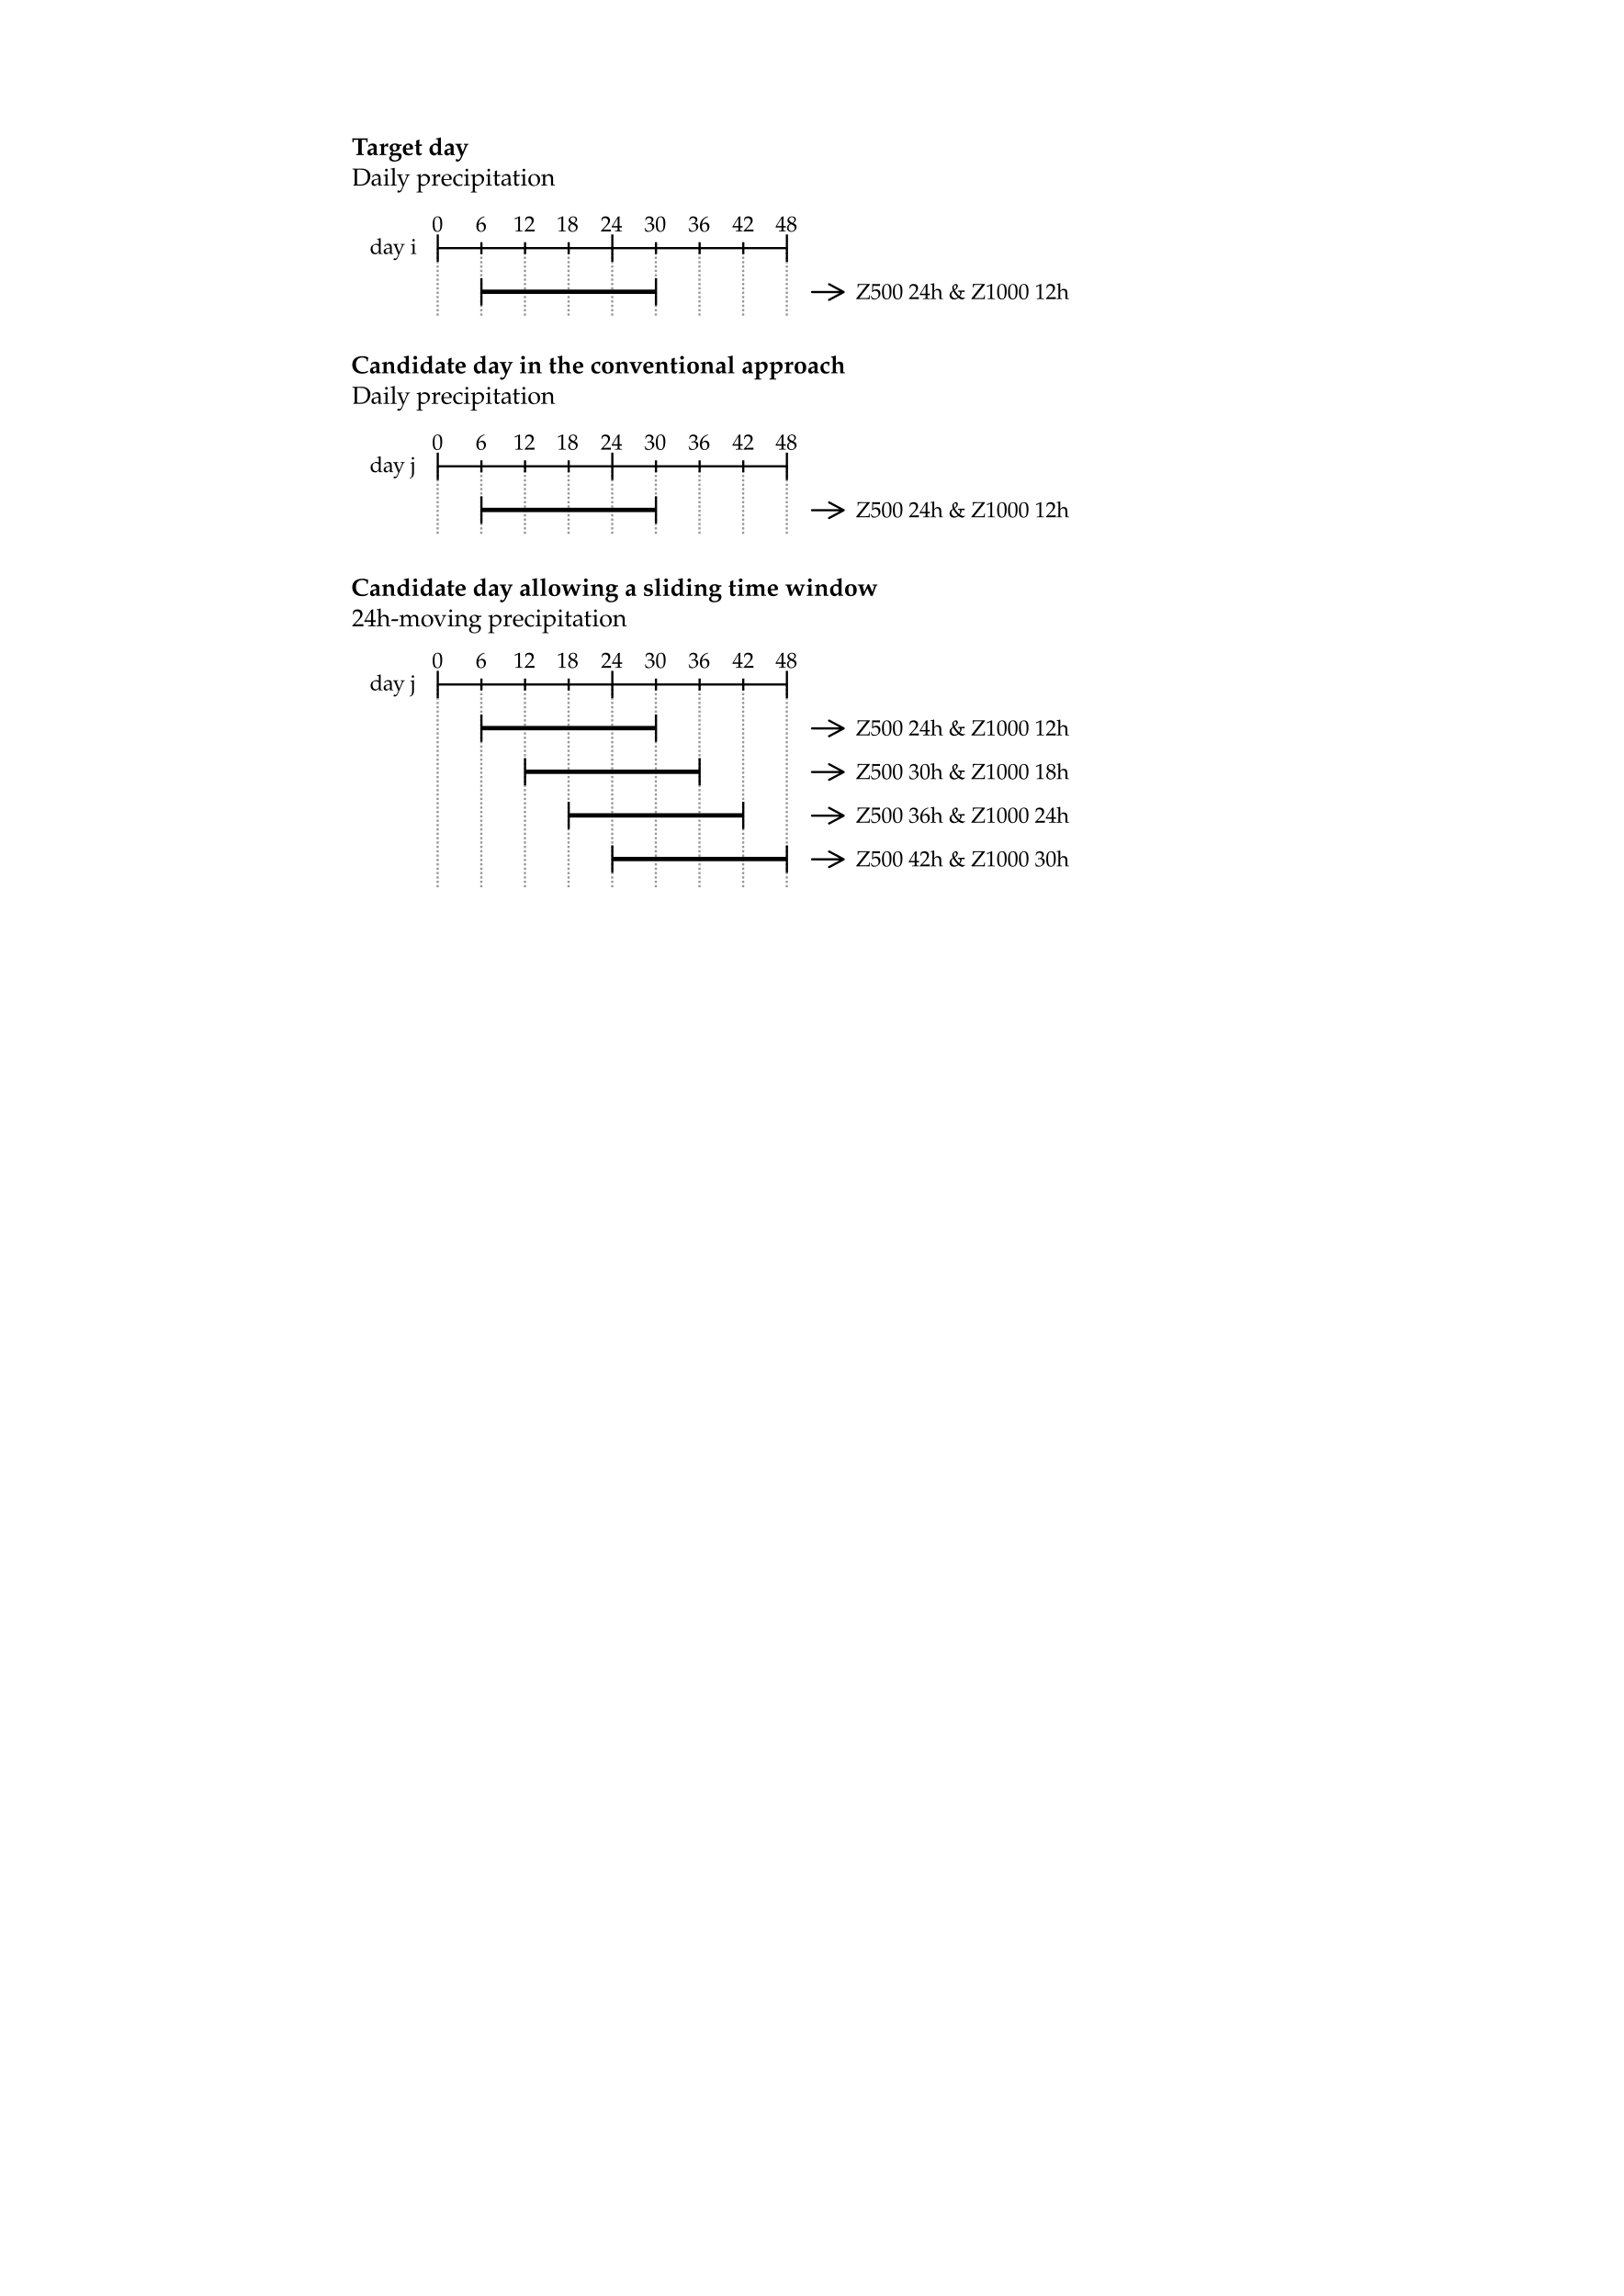
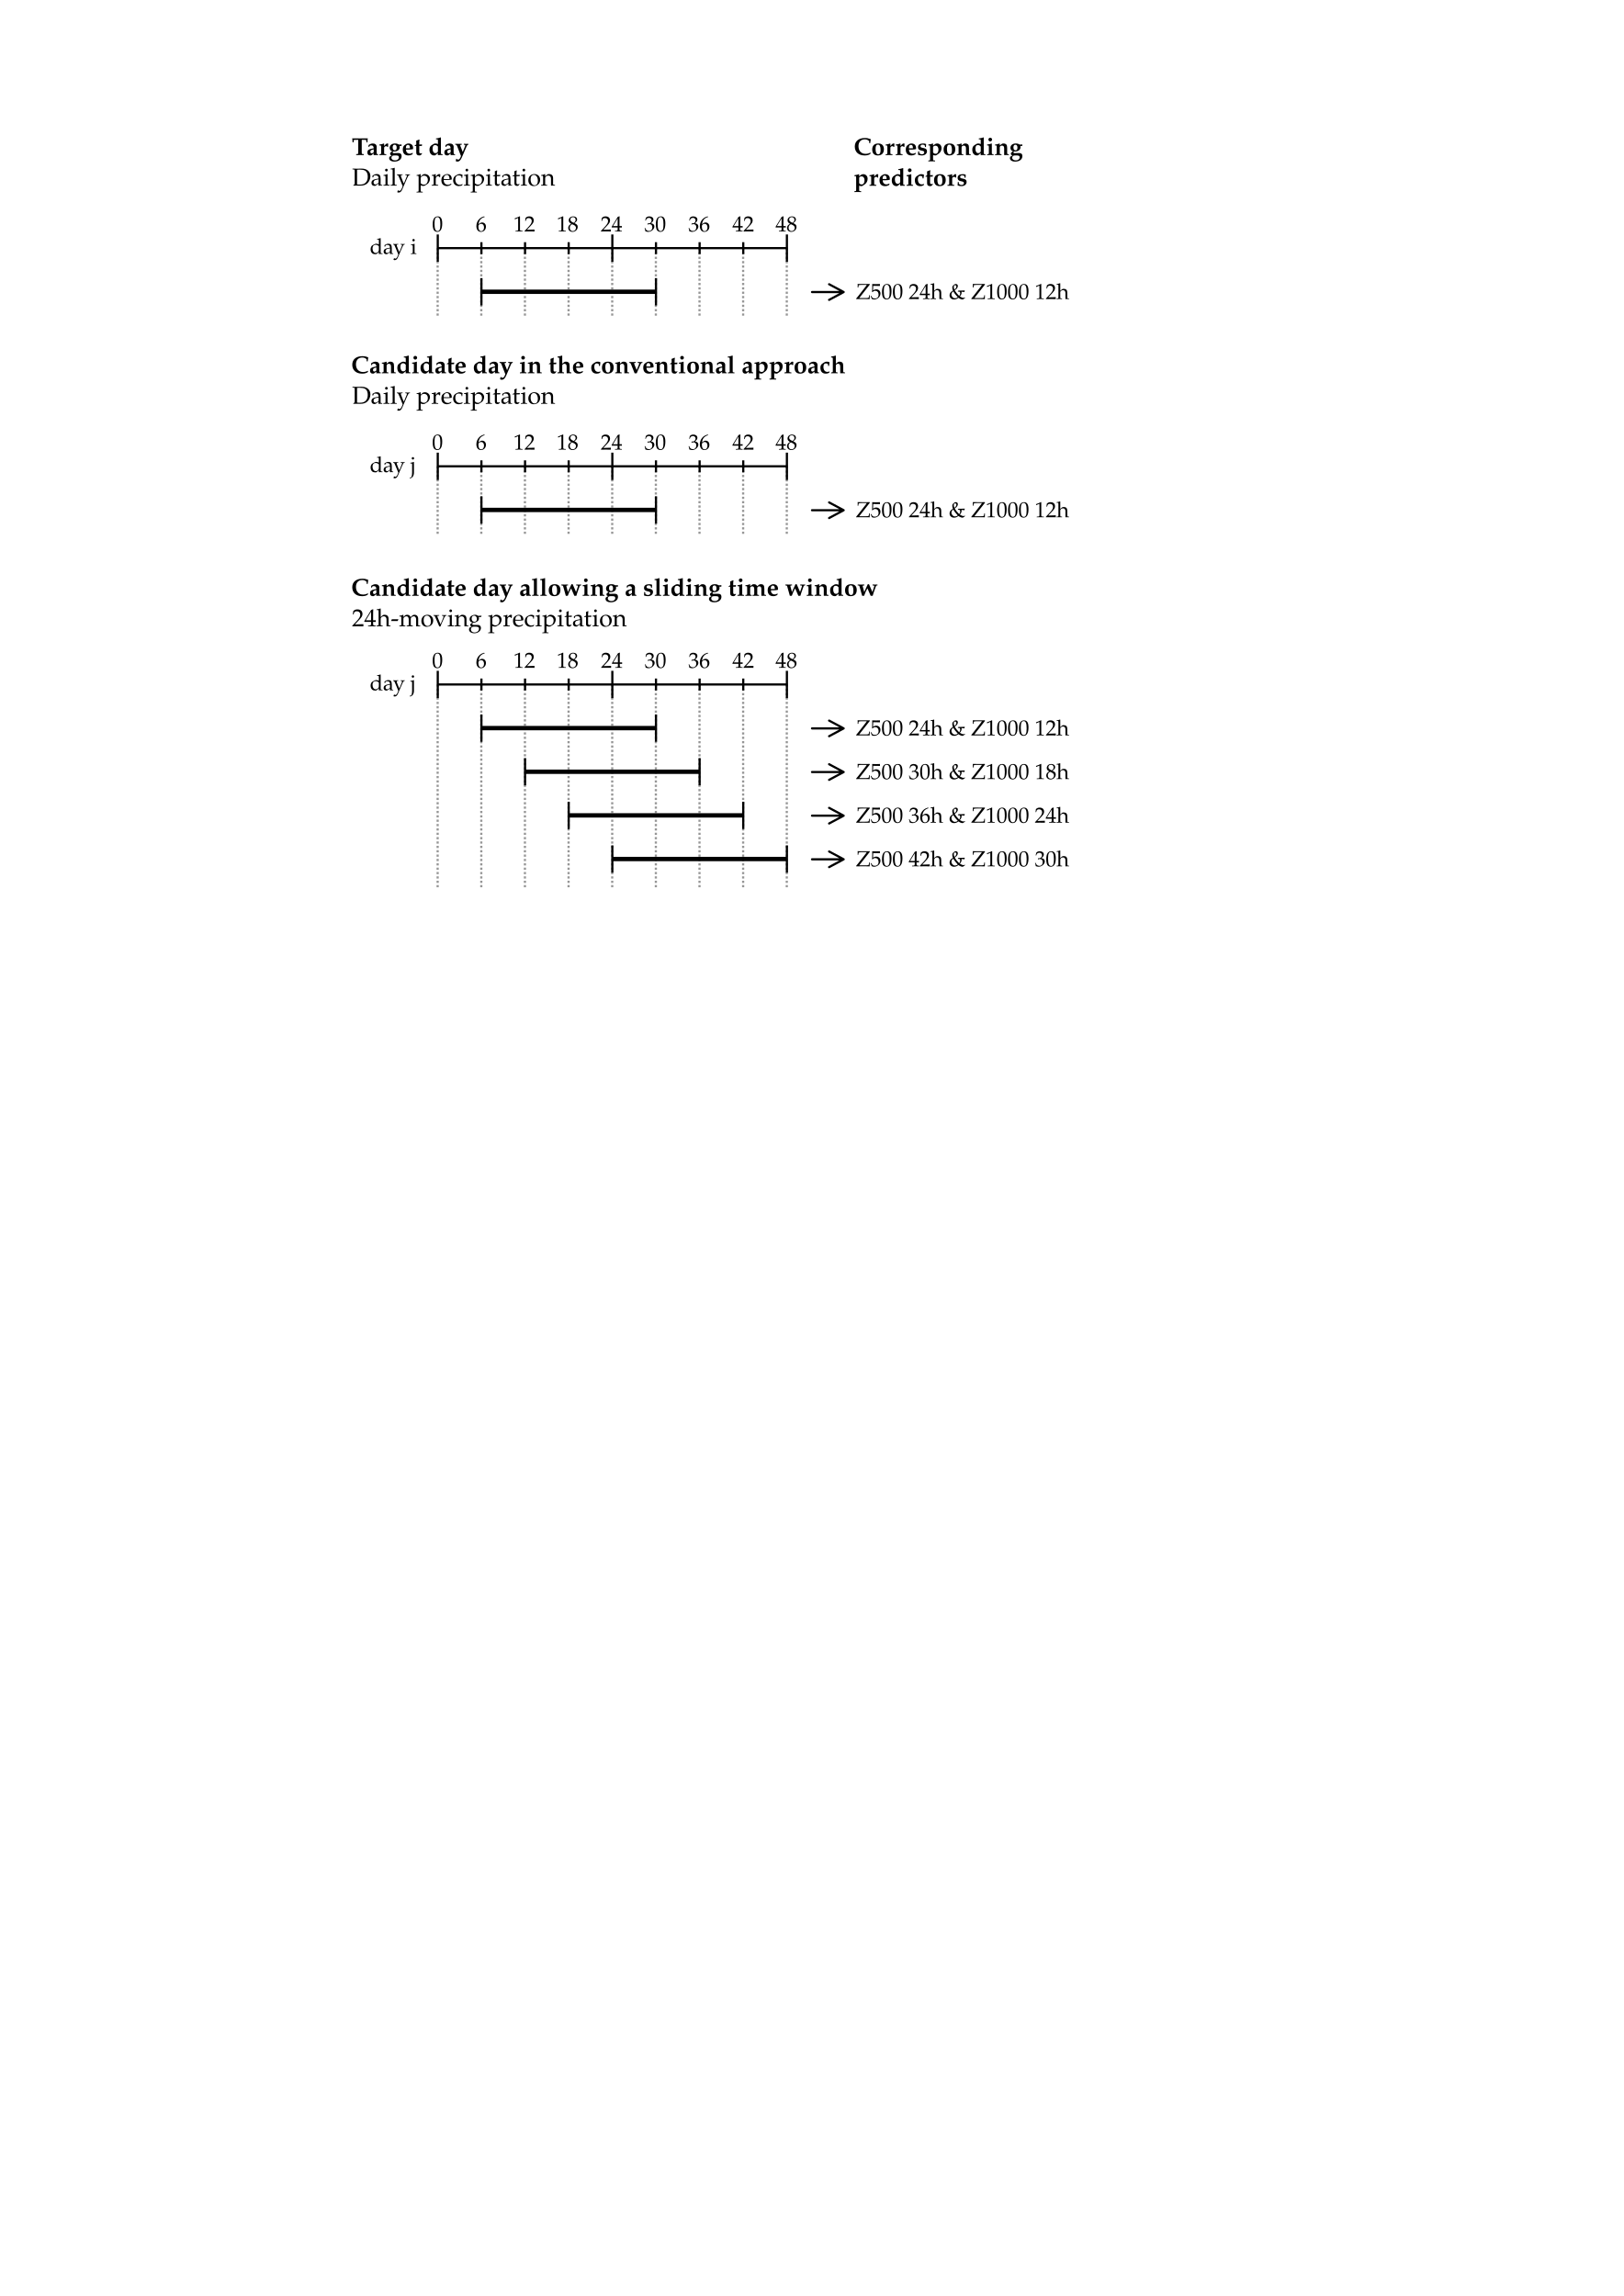
<svg xmlns="http://www.w3.org/2000/svg" width="744.094" height="1052.362" id="svg2" version="1.1">
  <defs id="defs4" />
  <g id="layer1">
    <path style="fill:none;stroke:#969696;stroke-width:1;stroke-linecap:butt;stroke-linejoin:miter;stroke-miterlimit:4;stroke-dasharray:1, 1;stroke-dashoffset:0;stroke-opacity:1" d="m 320.562,213.675 0,31.687" id="path4382-2-5-1-94-2-2-2" />
    <path style="fill:none;stroke:#969696;stroke-width:1;stroke-linecap:butt;stroke-linejoin:miter;stroke-miterlimit:4;stroke-dasharray:1, 1;stroke-dashoffset:0;stroke-opacity:1" d="m 340.562,213.675 0,31.687" id="path4382-2-5-1-7-4-8-0" />
    <path style="fill:none;stroke:#969696;stroke-width:1;stroke-linecap:butt;stroke-linejoin:miter;stroke-miterlimit:4;stroke-dasharray:1, 1;stroke-dashoffset:0;stroke-opacity:1" d="m 360.562,213.675 0,31.687" id="path4382-2-5-1-6-5-3-8" />
    <path style="fill:none;stroke:#969696;stroke-width:1;stroke-linecap:butt;stroke-linejoin:miter;stroke-miterlimit:4;stroke-dasharray:1, 1;stroke-dashoffset:0;stroke-opacity:1" d="m 320.562,113.675 0,31.687" id="path4382-2-5-1-94-2-9" />
    <path style="fill:none;stroke:#969696;stroke-width:1;stroke-linecap:butt;stroke-linejoin:miter;stroke-miterlimit:4;stroke-dasharray:1, 1;stroke-dashoffset:0;stroke-opacity:1" d="m 340.562,113.675 0,31.687" id="path4382-2-5-1-7-4-7" />
    <path style="fill:none;stroke:#969696;stroke-width:1;stroke-linecap:butt;stroke-linejoin:miter;stroke-miterlimit:4;stroke-dasharray:1, 1;stroke-dashoffset:0;stroke-opacity:1" d="m 360.562,113.675 0,31.687" id="path4382-2-5-1-6-5-7" />
    <path style="fill:none;stroke:#969696;stroke-width:1;stroke-linecap:butt;stroke-linejoin:miter;stroke-miterlimit:4;stroke-dasharray:1, 1;stroke-dashoffset:0;stroke-opacity:1" d="m 220.562,313.675 0,93.927" id="path4382" />
    <path style="fill:none;stroke:#969696;stroke-width:1;stroke-linecap:butt;stroke-linejoin:miter;stroke-miterlimit:4;stroke-dasharray:1, 1;stroke-dashoffset:0;stroke-opacity:1" d="m 200.562,313.675 0,93.927" id="path4382-2" />
    <path style="fill:none;stroke:#969696;stroke-width:1;stroke-linecap:butt;stroke-linejoin:miter;stroke-miterlimit:4;stroke-dasharray:1, 1;stroke-dashoffset:0;stroke-opacity:1" d="m 240.562,313.675 0,93.927" id="path4382-2-5" />
    <path style="fill:none;stroke:#969696;stroke-width:1;stroke-linecap:butt;stroke-linejoin:miter;stroke-miterlimit:4;stroke-dasharray:1, 1;stroke-dashoffset:0;stroke-opacity:1" d="m 260.562,313.675 0,93.927" id="path4382-2-5-1" />
    <path style="fill:none;stroke:#969696;stroke-width:1;stroke-linecap:butt;stroke-linejoin:miter;stroke-miterlimit:4;stroke-dasharray:1, 1;stroke-dashoffset:0;stroke-opacity:1" d="m 280.562,313.675 0,93.927" id="path4382-2-5-1-9" />
    <path style="fill:none;stroke:#969696;stroke-width:1;stroke-linecap:butt;stroke-linejoin:miter;stroke-miterlimit:4;stroke-dasharray:1, 1;stroke-dashoffset:0;stroke-opacity:1" d="m 300.562,313.675 0,93.927" id="path4382-2-5-1-3" />
    <path style="fill:none;stroke:#969696;stroke-width:1;stroke-linecap:butt;stroke-linejoin:miter;stroke-miterlimit:4;stroke-dasharray:1, 1;stroke-dashoffset:0;stroke-opacity:1" d="m 320.562,313.675 0,93.927" id="path4382-2-5-1-2" />
    <path style="fill:none;stroke:#969696;stroke-width:1;stroke-linecap:butt;stroke-linejoin:miter;stroke-miterlimit:4;stroke-dasharray:1, 1;stroke-dashoffset:0;stroke-opacity:1" d="m 340.562,313.675 0,93.927" id="path4382-2-5-1-94" />
    <path style="fill:none;stroke:#969696;stroke-width:1;stroke-linecap:butt;stroke-linejoin:miter;stroke-miterlimit:4;stroke-dasharray:1, 1;stroke-dashoffset:0;stroke-opacity:1" d="m 360.562,313.675 0,93.927" id="path4382-2-5-1-7" />
    <path style="fill:none;stroke:#000000;stroke-width:1px;stroke-linecap:butt;stroke-linejoin:miter;stroke-opacity:1" d="m 200.614,313.727 160.265,0" id="path2985" />
    <path style="fill:none;stroke:#000000;stroke-width:1px;stroke-linecap:butt;stroke-linejoin:miter;stroke-opacity:1" d="m 200.614,319.968 0,-12.501" id="path2987" />
    <path style="fill:none;stroke:#000000;stroke-width:1px;stroke-linecap:butt;stroke-linejoin:miter;stroke-opacity:1" d="m 220.614,316.435 0,-5.434" id="path2987-7" />
    <path style="fill:none;stroke:#000000;stroke-width:1px;stroke-linecap:butt;stroke-linejoin:miter;stroke-opacity:1" d="m 240.614,316.435 0,-5.434" id="path2987-7-5" />
    <path style="fill:none;stroke:#000000;stroke-width:1px;stroke-linecap:butt;stroke-linejoin:miter;stroke-opacity:1" d="m 260.614,316.435 0,-5.434" id="path2987-7-56" />
    <text xml:space="preserve" style="font-style:normal;font-variant:normal;font-weight:normal;font-stretch:normal;font-size:10px;line-height:125%;font-family:'Palatino Linotype';-inkscape-font-specification:'Palatino Linotype';letter-spacing:0px;word-spacing:0px;fill:#000000;fill-opacity:1;stroke:none" x="197.999" y="306.07" id="text3118">
      <tspan x="197.999" y="306.07" id="tspan3122" style="font-style:normal;font-variant:normal;font-weight:normal;font-stretch:normal;font-size:10px;font-family:'Palatino Linotype';-inkscape-font-specification:'Palatino Linotype'">0</tspan>
    </text>
    <text xml:space="preserve" style="font-style:normal;font-variant:normal;font-weight:normal;font-stretch:normal;font-size:10px;line-height:125%;font-family:'Palatino Linotype';-inkscape-font-specification:'Palatino Linotype';letter-spacing:0px;word-spacing:0px;fill:#000000;fill-opacity:1;stroke:none" x="217.999" y="306.07" id="text3118-5">
      <tspan x="217.999" y="306.07" id="tspan3122-8" style="font-style:normal;font-variant:normal;font-weight:normal;font-stretch:normal;font-size:10px;font-family:'Palatino Linotype';-inkscape-font-specification:'Palatino Linotype'">6</tspan>
    </text>
    <text xml:space="preserve" style="font-style:normal;font-variant:normal;font-weight:normal;font-stretch:normal;font-size:10px;line-height:125%;font-family:'Palatino Linotype';-inkscape-font-specification:'Palatino Linotype';letter-spacing:0px;word-spacing:0px;fill:#000000;fill-opacity:1;stroke:none" x="235.283" y="306.07" id="text3118-7">
      <tspan x="235.283" y="306.07" id="tspan3122-7" style="font-style:normal;font-variant:normal;font-weight:normal;font-stretch:normal;font-size:10px;font-family:'Palatino Linotype';-inkscape-font-specification:'Palatino Linotype'">12</tspan>
    </text>
    <text xml:space="preserve" style="font-style:normal;font-variant:normal;font-weight:normal;font-stretch:normal;font-size:10px;line-height:125%;font-family:'Palatino Linotype';-inkscape-font-specification:'Palatino Linotype';letter-spacing:0px;word-spacing:0px;fill:#000000;fill-opacity:1;stroke:none" x="255.106" y="306.07" id="text3118-7-1">
      <tspan x="255.106" y="306.07" id="tspan3122-7-6" style="font-style:normal;font-variant:normal;font-weight:normal;font-stretch:normal;font-size:10px;font-family:'Palatino Linotype';-inkscape-font-specification:'Palatino Linotype'">18</tspan>
    </text>
    <path style="fill:none;stroke:#000000;stroke-width:1px;stroke-linecap:butt;stroke-linejoin:miter;stroke-opacity:1" d="m 280.614,319.968 0,-12.501" id="path2987-1" />
    <path style="fill:none;stroke:#000000;stroke-width:1px;stroke-linecap:butt;stroke-linejoin:miter;stroke-opacity:1" d="m 300.614,316.435 0,-5.434" id="path2987-7-4" />
    <path style="fill:none;stroke:#000000;stroke-width:1px;stroke-linecap:butt;stroke-linejoin:miter;stroke-opacity:1" d="m 320.614,316.435 0,-5.434" id="path2987-7-5-9" />
    <path style="fill:none;stroke:#000000;stroke-width:1px;stroke-linecap:butt;stroke-linejoin:miter;stroke-opacity:1" d="m 340.614,316.435 0,-5.434" id="path2987-7-56-0" />
    <path style="fill:none;stroke:#000000;stroke-width:1px;stroke-linecap:butt;stroke-linejoin:miter;stroke-opacity:1" d="m 360.614,319.968 0,-12.501" id="path2987-4" />
    <g id="1" transform="translate(243.9062,217.3099)">
      <text style="font-size:13.8px;font-style:normal;font-weight:normal;text-align:start;text-anchor:start;fill:#000000;font-family:Calibri" y="13.058" x="0" xml:space="preserve" id="2" />
      <text style="font-size:13.8px;font-style:normal;font-weight:normal;text-align:start;text-anchor:start;fill:#000000;font-family:Calibri" y="13.058" x="6.9" xml:space="preserve" id="3" />
    </g>
    <g id="1-2" transform="translate(243.3759,212.7137)">
      <text style="font-size:13.8px;font-style:normal;font-weight:normal;text-align:start;text-anchor:start;fill:#000000;font-family:Calibri" y="13.058" x="0" xml:space="preserve" id="2-3" />
      <text style="font-size:13.8px;font-style:normal;font-weight:normal;text-align:start;text-anchor:start;fill:#000000;font-family:Calibri" y="13.058" x="6.9" xml:space="preserve" id="3-3" />
    </g>
    <g id="1-6" transform="translate(244.4365,211.9182)">
      <text style="font-size:13.8px;font-style:normal;font-weight:normal;text-align:start;text-anchor:start;fill:#000000;font-family:Calibri" y="13.058" x="0" xml:space="preserve" id="2-6" />
      <text style="font-size:13.8px;font-style:normal;font-weight:normal;text-align:start;text-anchor:start;fill:#000000;font-family:Calibri" y="13.058" x="6.9" xml:space="preserve" id="3-6" />
    </g>
    <text xml:space="preserve" style="font-style:normal;font-variant:normal;font-weight:normal;font-stretch:normal;font-size:10px;line-height:125%;font-family:'Palatino Linotype';-inkscape-font-specification:'Palatino Linotype';letter-spacing:0px;word-spacing:0px;fill:#000000;fill-opacity:1;stroke:none" x="275.374" y="306.07" id="text3118-1">
      <tspan x="275.374" y="306.07" id="tspan3122-5" style="font-style:normal;font-variant:normal;font-weight:normal;font-stretch:normal;font-size:10px;font-family:'Palatino Linotype';-inkscape-font-specification:'Palatino Linotype'">24</tspan>
    </text>
    <text xml:space="preserve" style="font-style:normal;font-variant:normal;font-weight:normal;font-stretch:normal;font-size:10px;line-height:125%;font-family:'Palatino Linotype';-inkscape-font-specification:'Palatino Linotype';letter-spacing:0px;word-spacing:0px;fill:#000000;fill-opacity:1;stroke:none" x="295.374" y="306.07" id="text3118-5-2">
      <tspan x="295.374" y="306.07" id="tspan3122-8-7" style="font-style:normal;font-variant:normal;font-weight:normal;font-stretch:normal;font-size:10px;font-family:'Palatino Linotype';-inkscape-font-specification:'Palatino Linotype'">30</tspan>
    </text>
    <text xml:space="preserve" style="font-style:normal;font-variant:normal;font-weight:normal;font-stretch:normal;font-size:10px;line-height:125%;font-family:'Palatino Linotype';-inkscape-font-specification:'Palatino Linotype';letter-spacing:0px;word-spacing:0px;fill:#000000;fill-opacity:1;stroke:none" x="315.408" y="306.07" id="text3118-7-6">
      <tspan x="315.408" y="306.07" id="tspan3122-7-1" style="font-style:normal;font-variant:normal;font-weight:normal;font-stretch:normal;font-size:10px;font-family:'Palatino Linotype';-inkscape-font-specification:'Palatino Linotype'">36</tspan>
    </text>
    <text xml:space="preserve" style="font-style:normal;font-variant:normal;font-weight:normal;font-stretch:normal;font-size:10px;line-height:125%;font-family:'Palatino Linotype';-inkscape-font-specification:'Palatino Linotype';letter-spacing:0px;word-spacing:0px;fill:#000000;fill-opacity:1;stroke:none" x="335.606" y="306.07" id="text3118-7-1-4">
      <tspan x="335.606" y="306.07" id="tspan3122-7-6-2" style="font-style:normal;font-variant:normal;font-weight:normal;font-stretch:normal;font-size:10px;font-family:'Palatino Linotype';-inkscape-font-specification:'Palatino Linotype'">42</tspan>
    </text>
    <text xml:space="preserve" style="font-style:normal;font-variant:normal;font-weight:normal;font-stretch:normal;font-size:10px;line-height:125%;font-family:'Palatino Linotype';-inkscape-font-specification:'Palatino Linotype';letter-spacing:0px;word-spacing:0px;fill:#000000;fill-opacity:1;stroke:none" x="355.374" y="306.07" id="text3118-1-9">
      <tspan x="355.374" y="306.07" id="tspan3122-5-1" style="font-style:normal;font-variant:normal;font-weight:normal;font-stretch:normal;font-size:10px;font-family:'Palatino Linotype';-inkscape-font-specification:'Palatino Linotype'">48</tspan>
    </text>
    <text xml:space="preserve" style="font-style:normal;font-weight:normal;font-size:20px;line-height:125%;font-family:'Bitstream Vera Sans';letter-spacing:0px;word-spacing:0px;fill:#000000;fill-opacity:1;stroke:none" x="161.264" y="287.061" id="text3328-8">
      <tspan id="tspan3330-0" x="161.264" y="287.061" style="font-style:normal;font-variant:normal;font-weight:normal;font-stretch:normal;font-size:11.25px;font-family:'Palatino Linotype';-inkscape-font-specification:'Palatino Linotype'">24h-moving precipitation</tspan>
    </text>
    <path style="fill:none;stroke:#000000;stroke-width:2;stroke-linecap:butt;stroke-linejoin:miter;stroke-miterlimit:4;stroke-dasharray:none;stroke-opacity:1" d="m 220.614,333.727 79.76,0" id="path2985-0-6" />
    <path style="fill:none;stroke:#000000;stroke-width:1px;stroke-linecap:butt;stroke-linejoin:miter;stroke-opacity:1" d="m 220.614,339.968 0,-12.501" id="path2987-6" />
    <path style="fill:none;stroke:#000000;stroke-width:1px;stroke-linecap:butt;stroke-linejoin:miter;stroke-opacity:1" d="m 300.614,339.968 0,-12.501" id="path2987-1-3" />
    <path style="fill:none;stroke:#969696;stroke-width:1;stroke-linecap:butt;stroke-linejoin:miter;stroke-miterlimit:4;stroke-dasharray:1, 1;stroke-dashoffset:0;stroke-opacity:1" d="m 200.562,113.675 0,31.687" id="path4382-2-5-1-9-4" />
    <path style="fill:none;stroke:#969696;stroke-width:1;stroke-linecap:butt;stroke-linejoin:miter;stroke-miterlimit:4;stroke-dasharray:1, 1;stroke-dashoffset:0;stroke-opacity:1" d="m 220.562,113.675 0,31.687" id="path4382-2-5-1-3-8" />
    <path style="fill:none;stroke:#969696;stroke-width:1;stroke-linecap:butt;stroke-linejoin:miter;stroke-miterlimit:4;stroke-dasharray:1, 1;stroke-dashoffset:0;stroke-opacity:1" d="m 240.562,113.675 0,31.687" id="path4382-2-5-1-2-8" />
    <path style="fill:none;stroke:#969696;stroke-width:1;stroke-linecap:butt;stroke-linejoin:miter;stroke-miterlimit:4;stroke-dasharray:1, 1;stroke-dashoffset:0;stroke-opacity:1" d="m 260.562,113.675 0,31.687" id="path4382-2-5-1-94-2" />
    <path style="fill:none;stroke:#969696;stroke-width:1;stroke-linecap:butt;stroke-linejoin:miter;stroke-miterlimit:4;stroke-dasharray:1, 1;stroke-dashoffset:0;stroke-opacity:1" d="m 280.562,113.675 0,31.687" id="path4382-2-5-1-7-4" />
    <path style="fill:none;stroke:#969696;stroke-width:1;stroke-linecap:butt;stroke-linejoin:miter;stroke-miterlimit:4;stroke-dasharray:1, 1;stroke-dashoffset:0;stroke-opacity:1" d="m 300.562,113.675 0,31.687" id="path4382-2-5-1-6-5" />
    <path style="fill:none;stroke:#000000;stroke-width:1px;stroke-linecap:butt;stroke-linejoin:miter;stroke-opacity:1" d="m 200.614,119.968 0,-12.501" id="path2987-1-7" />
    <path style="fill:none;stroke:#000000;stroke-width:1px;stroke-linecap:butt;stroke-linejoin:miter;stroke-opacity:1" d="m 220.614,116.435 0,-5.434" id="path2987-7-4-6" />
    <path style="fill:none;stroke:#000000;stroke-width:1px;stroke-linecap:butt;stroke-linejoin:miter;stroke-opacity:1" d="m 240.614,116.435 0,-5.434" id="path2987-7-5-9-1" />
    <path style="fill:none;stroke:#000000;stroke-width:1px;stroke-linecap:butt;stroke-linejoin:miter;stroke-opacity:1" d="m 260.614,116.435 0,-5.434" id="path2987-7-56-0-8" />
    <path style="fill:none;stroke:#000000;stroke-width:1px;stroke-linecap:butt;stroke-linejoin:miter;stroke-opacity:1" d="m 280.614,119.968 0,-12.501" id="path2987-4-9" />
    <path style="fill:none;stroke:#000000;stroke-width:1px;stroke-linecap:butt;stroke-linejoin:miter;stroke-opacity:1" d="m 300.614,116.435 0,-5.434" id="path2987-7-0-2" />
    <text xml:space="preserve" style="font-style:normal;font-weight:normal;font-size:20px;line-height:125%;font-family:'Bitstream Vera Sans';letter-spacing:0px;word-spacing:0px;fill:#000000;fill-opacity:1;stroke:none" x="169.494" y="116.399" id="text3332-7-1">
      <tspan id="tspan3334-6-2" x="169.494" y="116.399" style="font-style:normal;font-variant:normal;font-weight:normal;font-stretch:normal;font-size:10px;font-family:'Palatino Linotype';-inkscape-font-specification:'Palatino Linotype'">day i</tspan>
    </text>
    <text xml:space="preserve" style="font-style:normal;font-variant:normal;font-weight:normal;font-stretch:normal;font-size:10px;line-height:125%;font-family:'Palatino Linotype';-inkscape-font-specification:'Palatino Linotype';letter-spacing:0px;word-spacing:0px;fill:#000000;fill-opacity:1;stroke:none" x="197.999" y="106.07" id="text3118-1-7">
      <tspan x="197.999" y="106.07" id="tspan3122-5-9" style="font-style:normal;font-variant:normal;font-weight:normal;font-stretch:normal;font-size:10px;font-family:'Palatino Linotype';-inkscape-font-specification:'Palatino Linotype'">0</tspan>
    </text>
    <text xml:space="preserve" style="font-style:normal;font-variant:normal;font-weight:normal;font-stretch:normal;font-size:10px;line-height:125%;font-family:'Palatino Linotype';-inkscape-font-specification:'Palatino Linotype';letter-spacing:0px;word-spacing:0px;fill:#000000;fill-opacity:1;stroke:none" x="217.999" y="106.07" id="text3118-5-2-3">
      <tspan x="217.999" y="106.07" id="tspan3122-8-7-1" style="font-style:normal;font-variant:normal;font-weight:normal;font-stretch:normal;font-size:10px;font-family:'Palatino Linotype';-inkscape-font-specification:'Palatino Linotype'">6</tspan>
    </text>
    <text xml:space="preserve" style="font-style:normal;font-variant:normal;font-weight:normal;font-stretch:normal;font-size:10px;line-height:125%;font-family:'Palatino Linotype';-inkscape-font-specification:'Palatino Linotype';letter-spacing:0px;word-spacing:0px;fill:#000000;fill-opacity:1;stroke:none" x="235.283" y="106.07" id="text3118-7-6-9">
      <tspan x="235.283" y="106.07" id="tspan3122-7-1-86" style="font-style:normal;font-variant:normal;font-weight:normal;font-stretch:normal;font-size:10px;font-family:'Palatino Linotype';-inkscape-font-specification:'Palatino Linotype'">12</tspan>
    </text>
    <text xml:space="preserve" style="font-style:normal;font-variant:normal;font-weight:normal;font-stretch:normal;font-size:10px;line-height:125%;font-family:'Palatino Linotype';-inkscape-font-specification:'Palatino Linotype';letter-spacing:0px;word-spacing:0px;fill:#000000;fill-opacity:1;stroke:none" x="255.106" y="106.07" id="text3118-7-1-4-5">
      <tspan x="255.106" y="106.07" id="tspan3122-7-6-2-0" style="font-style:normal;font-variant:normal;font-weight:normal;font-stretch:normal;font-size:10px;font-family:'Palatino Linotype';-inkscape-font-specification:'Palatino Linotype'">18</tspan>
    </text>
    <text xml:space="preserve" style="font-style:normal;font-variant:normal;font-weight:normal;font-stretch:normal;font-size:10px;line-height:125%;font-family:'Palatino Linotype';-inkscape-font-specification:'Palatino Linotype';letter-spacing:0px;word-spacing:0px;fill:#000000;fill-opacity:1;stroke:none" x="275.249" y="106.07" id="text3118-1-9-2">
      <tspan x="275.249" y="106.07" id="tspan3122-5-1-8" style="font-style:normal;font-variant:normal;font-weight:normal;font-stretch:normal;font-size:10px;font-family:'Palatino Linotype';-inkscape-font-specification:'Palatino Linotype'">24</tspan>
    </text>
    <text xml:space="preserve" style="font-style:normal;font-variant:normal;font-weight:normal;font-stretch:normal;font-size:10px;line-height:125%;font-family:'Palatino Linotype';-inkscape-font-specification:'Palatino Linotype';letter-spacing:0px;word-spacing:0px;fill:#000000;fill-opacity:1;stroke:none" x="295.249" y="106.07" id="text3118-5-2-2-6">
      <tspan x="295.249" y="106.07" id="tspan3122-8-7-5-0" style="font-style:normal;font-variant:normal;font-weight:normal;font-stretch:normal;font-size:10px;font-family:'Palatino Linotype';-inkscape-font-specification:'Palatino Linotype'">30</tspan>
    </text>
    <path style="fill:none;stroke:#000000;stroke-width:2;stroke-linecap:butt;stroke-linejoin:miter;stroke-miterlimit:4;stroke-dasharray:none;stroke-opacity:1" d="m 220.885,133.727 79.47,0" id="path2985-0-0-0" />
    <path style="fill:none;stroke:#000000;stroke-width:1px;stroke-linecap:butt;stroke-linejoin:miter;stroke-opacity:1" d="m 220.614,139.968 0,-12.501" id="path2987-1-3-1" />
    <path style="fill:none;stroke:#000000;stroke-width:1px;stroke-linecap:butt;stroke-linejoin:miter;stroke-opacity:1" d="m 300.614,139.968 0,-12.501" id="path2987-4-5-3" />
    <text xml:space="preserve" style="font-style:normal;font-weight:normal;font-size:20px;line-height:125%;font-family:'Bitstream Vera Sans';letter-spacing:0px;word-spacing:0px;fill:#000000;fill-opacity:1;stroke:none" x="161.225" y="71.061" id="text3328-9">
      <tspan id="tspan3330-5" x="161.225" y="71.061" style="font-style:normal;font-variant:normal;font-weight:bold;font-stretch:normal;font-size:11.25px;font-family:'Palatino Linotype';-inkscape-font-specification:'Palatino Linotype Bold'">Target day</tspan>
    </text>
    <text xml:space="preserve" style="font-style:normal;font-weight:normal;font-size:20px;line-height:125%;font-family:'Bitstream Vera Sans';letter-spacing:0px;word-spacing:0px;fill:#000000;fill-opacity:1;stroke:none" x="160.934" y="273.061" id="text3328-9-8">
      <tspan id="tspan3330-5-5" x="160.934" y="273.061" style="font-style:normal;font-variant:normal;font-weight:bold;font-stretch:normal;font-size:11.25px;font-family:'Palatino Linotype';-inkscape-font-specification:'Palatino Linotype Bold'">Candidate day allowing a sliding time window</tspan>
    </text>
    <path style="fill:none;stroke:#969696;stroke-width:1;stroke-linecap:butt;stroke-linejoin:miter;stroke-miterlimit:4;stroke-dasharray:1, 1;stroke-dashoffset:0;stroke-opacity:1" d="m 200.562,213.675 0,31.687" id="path4382-2-5-1-9-4-2" />
    <path style="fill:none;stroke:#969696;stroke-width:1;stroke-linecap:butt;stroke-linejoin:miter;stroke-miterlimit:4;stroke-dasharray:1, 1;stroke-dashoffset:0;stroke-opacity:1" d="m 220.562,213.675 0,31.687" id="path4382-2-5-1-3-8-8" />
    <path style="fill:none;stroke:#969696;stroke-width:1;stroke-linecap:butt;stroke-linejoin:miter;stroke-miterlimit:4;stroke-dasharray:1, 1;stroke-dashoffset:0;stroke-opacity:1" d="m 240.562,213.675 0,31.687" id="path4382-2-5-1-2-8-1" />
    <path style="fill:none;stroke:#969696;stroke-width:1;stroke-linecap:butt;stroke-linejoin:miter;stroke-miterlimit:4;stroke-dasharray:1, 1;stroke-dashoffset:0;stroke-opacity:1" d="m 260.562,213.675 0,31.687" id="path4382-2-5-1-94-2-2" />
    <path style="fill:none;stroke:#969696;stroke-width:1;stroke-linecap:butt;stroke-linejoin:miter;stroke-miterlimit:4;stroke-dasharray:1, 1;stroke-dashoffset:0;stroke-opacity:1" d="m 280.562,213.675 0,31.687" id="path4382-2-5-1-7-4-8" />
    <path style="fill:none;stroke:#969696;stroke-width:1;stroke-linecap:butt;stroke-linejoin:miter;stroke-miterlimit:4;stroke-dasharray:1, 1;stroke-dashoffset:0;stroke-opacity:1" d="m 300.562,213.675 0,31.687" id="path4382-2-5-1-6-5-3" />
    <path style="fill:none;stroke:#000000;stroke-width:1px;stroke-linecap:butt;stroke-linejoin:miter;stroke-opacity:1" d="m 200.614,219.968 0,-12.501" id="path2987-1-7-9" />
    <path style="fill:none;stroke:#000000;stroke-width:1px;stroke-linecap:butt;stroke-linejoin:miter;stroke-opacity:1" d="m 220.614,216.435 0,-5.434" id="path2987-7-4-6-7" />
    <path style="fill:none;stroke:#000000;stroke-width:1px;stroke-linecap:butt;stroke-linejoin:miter;stroke-opacity:1" d="m 240.614,216.435 0,-5.434" id="path2987-7-5-9-1-2" />
    <path style="fill:none;stroke:#000000;stroke-width:1px;stroke-linecap:butt;stroke-linejoin:miter;stroke-opacity:1" d="m 260.614,216.435 0,-5.434" id="path2987-7-56-0-8-2" />
    <path style="fill:none;stroke:#000000;stroke-width:1px;stroke-linecap:butt;stroke-linejoin:miter;stroke-opacity:1" d="m 280.614,219.968 0,-12.501" id="path2987-4-9-5" />
    <path style="fill:none;stroke:#000000;stroke-width:1px;stroke-linecap:butt;stroke-linejoin:miter;stroke-opacity:1" d="m 300.614,216.435 0,-5.434" id="path2987-7-0-2-2" />
    <text xml:space="preserve" style="font-style:normal;font-variant:normal;font-weight:normal;font-stretch:normal;font-size:10px;line-height:125%;font-family:'Palatino Linotype';-inkscape-font-specification:'Palatino Linotype';letter-spacing:0px;word-spacing:0px;fill:#000000;fill-opacity:1;stroke:none" x="197.999" y="206.07" id="text3118-1-7-9">
      <tspan x="197.999" y="206.07" id="tspan3122-5-9-8" style="font-style:normal;font-variant:normal;font-weight:normal;font-stretch:normal;font-size:10px;font-family:'Palatino Linotype';-inkscape-font-specification:'Palatino Linotype'">0</tspan>
    </text>
    <text xml:space="preserve" style="font-style:normal;font-variant:normal;font-weight:normal;font-stretch:normal;font-size:10px;line-height:125%;font-family:'Palatino Linotype';-inkscape-font-specification:'Palatino Linotype';letter-spacing:0px;word-spacing:0px;fill:#000000;fill-opacity:1;stroke:none" x="217.999" y="206.07" id="text3118-5-2-3-6">
      <tspan x="217.999" y="206.07" id="tspan3122-8-7-1-0" style="font-style:normal;font-variant:normal;font-weight:normal;font-stretch:normal;font-size:10px;font-family:'Palatino Linotype';-inkscape-font-specification:'Palatino Linotype'">6</tspan>
    </text>
    <text xml:space="preserve" style="font-style:normal;font-variant:normal;font-weight:normal;font-stretch:normal;font-size:10px;line-height:125%;font-family:'Palatino Linotype';-inkscape-font-specification:'Palatino Linotype';letter-spacing:0px;word-spacing:0px;fill:#000000;fill-opacity:1;stroke:none" x="235.283" y="206.07" id="text3118-7-6-9-8">
      <tspan x="235.283" y="206.07" id="tspan3122-7-1-86-4" style="font-style:normal;font-variant:normal;font-weight:normal;font-stretch:normal;font-size:10px;font-family:'Palatino Linotype';-inkscape-font-specification:'Palatino Linotype'">12</tspan>
    </text>
    <text xml:space="preserve" style="font-style:normal;font-variant:normal;font-weight:normal;font-stretch:normal;font-size:10px;line-height:125%;font-family:'Palatino Linotype';-inkscape-font-specification:'Palatino Linotype';letter-spacing:0px;word-spacing:0px;fill:#000000;fill-opacity:1;stroke:none" x="255.106" y="206.07" id="text3118-7-1-4-5-6">
      <tspan x="255.106" y="206.07" id="tspan3122-7-6-2-0-5" style="font-style:normal;font-variant:normal;font-weight:normal;font-stretch:normal;font-size:10px;font-family:'Palatino Linotype';-inkscape-font-specification:'Palatino Linotype'">18</tspan>
    </text>
    <text xml:space="preserve" style="font-style:normal;font-variant:normal;font-weight:normal;font-stretch:normal;font-size:10px;line-height:125%;font-family:'Palatino Linotype';-inkscape-font-specification:'Palatino Linotype';letter-spacing:0px;word-spacing:0px;fill:#000000;fill-opacity:1;stroke:none" x="275.249" y="206.07" id="text3118-1-9-2-4">
      <tspan x="275.249" y="206.07" id="tspan3122-5-1-8-3" style="font-style:normal;font-variant:normal;font-weight:normal;font-stretch:normal;font-size:10px;font-family:'Palatino Linotype';-inkscape-font-specification:'Palatino Linotype'">24</tspan>
    </text>
    <text xml:space="preserve" style="font-style:normal;font-variant:normal;font-weight:normal;font-stretch:normal;font-size:10px;line-height:125%;font-family:'Palatino Linotype';-inkscape-font-specification:'Palatino Linotype';letter-spacing:0px;word-spacing:0px;fill:#000000;fill-opacity:1;stroke:none" x="295.249" y="206.07" id="text3118-5-2-2-6-1">
      <tspan x="295.249" y="206.07" id="tspan3122-8-7-5-0-6" style="font-style:normal;font-variant:normal;font-weight:normal;font-stretch:normal;font-size:10px;font-family:'Palatino Linotype';-inkscape-font-specification:'Palatino Linotype'">30</tspan>
    </text>
    <path style="fill:none;stroke:#000000;stroke-width:2;stroke-linecap:butt;stroke-linejoin:miter;stroke-miterlimit:4;stroke-dasharray:none;stroke-opacity:1" d="m 220.885,233.727 79.47,0" id="path2985-0-0-0-1" />
    <path style="fill:none;stroke:#000000;stroke-width:1px;stroke-linecap:butt;stroke-linejoin:miter;stroke-opacity:1" d="m 220.614,239.968 0,-12.501" id="path2987-1-3-1-2" />
    <path style="fill:none;stroke:#000000;stroke-width:1px;stroke-linecap:butt;stroke-linejoin:miter;stroke-opacity:1" d="m 300.614,239.968 0,-12.501" id="path2987-4-5-3-2" />
    <text xml:space="preserve" style="font-style:normal;font-weight:normal;font-size:20px;line-height:125%;font-family:'Bitstream Vera Sans';letter-spacing:0px;word-spacing:0px;fill:#000000;fill-opacity:1;stroke:none" x="160.934" y="171.061" id="text3328-9-0">
      <tspan id="tspan3330-5-6" x="160.934" y="171.061" style="font-style:normal;font-variant:normal;font-weight:bold;font-stretch:normal;font-size:11.25px;font-family:'Palatino Linotype';-inkscape-font-specification:'Palatino Linotype Bold'">Candidate day in the conventional approach</tspan>
    </text>
    <text xml:space="preserve" style="font-style:normal;font-weight:normal;font-size:20px;line-height:125%;font-family:'Bitstream Vera Sans';letter-spacing:0px;word-spacing:0px;fill:#000000;fill-opacity:1;stroke:none" x="169.494" y="216.399" id="text3332-7-1-1">
      <tspan id="tspan3334-6-2-8" x="169.494" y="216.399" style="font-style:normal;font-variant:normal;font-weight:normal;font-stretch:normal;font-size:10px;font-family:'Palatino Linotype';-inkscape-font-specification:'Palatino Linotype'">day j</tspan>
    </text>
    <text xml:space="preserve" style="font-style:normal;font-weight:normal;font-size:20px;line-height:125%;font-family:'Bitstream Vera Sans';letter-spacing:0px;word-spacing:0px;fill:#000000;fill-opacity:1;stroke:none" x="169.494" y="316.399" id="text3332-7-1-1-0">
      <tspan id="tspan3334-6-2-8-1" x="169.494" y="316.399" style="font-style:normal;font-variant:normal;font-weight:normal;font-stretch:normal;font-size:10px;font-family:'Palatino Linotype';-inkscape-font-specification:'Palatino Linotype'">day j</tspan>
    </text>
    <text xml:space="preserve" style="font-style:normal;font-weight:normal;font-size:20px;line-height:125%;font-family:'Bitstream Vera Sans';letter-spacing:0px;word-spacing:0px;fill:#000000;fill-opacity:1;stroke:none" x="161.286" y="185.061" id="text3328-8-87">
      <tspan id="tspan3330-0-0" x="161.286" y="185.061" style="font-style:normal;font-variant:normal;font-weight:normal;font-stretch:normal;font-size:11.25px;font-family:'Palatino Linotype';-inkscape-font-specification:'Palatino Linotype'">Daily precipitation</tspan>
    </text>
    <text xml:space="preserve" style="font-style:normal;font-weight:normal;font-size:20px;line-height:125%;font-family:'Bitstream Vera Sans';letter-spacing:0px;word-spacing:0px;fill:#000000;fill-opacity:1;stroke:none" x="161.286" y="85.061" id="text3328-8-87-8">
      <tspan id="tspan3330-0-0-3" x="161.286" y="85.061" style="font-style:normal;font-variant:normal;font-weight:normal;font-stretch:normal;font-size:11.25px;font-family:'Palatino Linotype';-inkscape-font-specification:'Palatino Linotype'">Daily precipitation</tspan>
    </text>
    <path style="fill:none;stroke:#000000;stroke-width:2;stroke-linecap:butt;stroke-linejoin:miter;stroke-miterlimit:4;stroke-dasharray:none;stroke-opacity:1" d="m 240.614,353.727 79.76,0" id="path2985-0-6-0" />
    <path style="fill:none;stroke:#000000;stroke-width:1px;stroke-linecap:butt;stroke-linejoin:miter;stroke-opacity:1" d="m 240.614,359.968 0,-12.501" id="path2987-6-7" />
    <path style="fill:none;stroke:#000000;stroke-width:1px;stroke-linecap:butt;stroke-linejoin:miter;stroke-opacity:1" d="m 320.614,359.968 0,-12.501" id="path2987-1-3-6" />
    <path style="fill:none;stroke:#000000;stroke-width:2;stroke-linecap:butt;stroke-linejoin:miter;stroke-miterlimit:4;stroke-dasharray:none;stroke-opacity:1" d="m 260.614,373.727 79.76,0" id="path2985-0-6-0-1" />
    <path style="fill:none;stroke:#000000;stroke-width:1px;stroke-linecap:butt;stroke-linejoin:miter;stroke-opacity:1" d="m 260.614,379.968 0,-12.501" id="path2987-6-7-8" />
    <path style="fill:none;stroke:#000000;stroke-width:1px;stroke-linecap:butt;stroke-linejoin:miter;stroke-opacity:1" d="m 340.614,379.968 0,-12.501" id="path2987-1-3-6-6" />
    <path style="fill:none;stroke:#000000;stroke-width:2;stroke-linecap:butt;stroke-linejoin:miter;stroke-miterlimit:4;stroke-dasharray:none;stroke-opacity:1" d="m 280.614,393.727 79.76,0" id="path2985-0-6-0-1-7" />
    <path style="fill:none;stroke:#000000;stroke-width:1px;stroke-linecap:butt;stroke-linejoin:miter;stroke-opacity:1" d="m 280.614,399.968 0,-12.501" id="path2987-6-7-8-1" />
    <path style="fill:none;stroke:#000000;stroke-width:1px;stroke-linecap:butt;stroke-linejoin:miter;stroke-opacity:1" d="m 360.614,399.968 0,-12.501" id="path2987-1-3-6-6-4" />
    <text xml:space="preserve" style="font-style:normal;font-weight:normal;font-size:20px;line-height:125%;font-family:'Bitstream Vera Sans';letter-spacing:0px;word-spacing:0px;fill:#000000;fill-opacity:1;stroke:none" x="392.225" y="137.061" id="text3328-8-87-8-5">
      <tspan id="tspan3330-0-0-3-9" x="392.225" y="137.061" style="font-style:normal;font-variant:normal;font-weight:normal;font-stretch:normal;font-size:10px;font-family:'Palatino Linotype';-inkscape-font-specification:'Palatino Linotype'">Z500 24h &amp; Z1000 12h</tspan>
    </text>
    <path id="path4619-6" style="fill:none;stroke:#000000;stroke-width:1;stroke-linecap:round;stroke-linejoin:round;stroke-miterlimit:4;stroke-dasharray:none;stroke-opacity:1" d="m 372.125,133.858 14.5,0 -6.67,-3.577 m -7.83,3.58 14.5,0 -6.67,3.577" />
    <text xml:space="preserve" style="font-style:normal;font-weight:normal;font-size:20px;line-height:125%;font-family:'Bitstream Vera Sans';letter-spacing:0px;word-spacing:0px;fill:#000000;fill-opacity:1;stroke:none" x="392.225" y="237.061" id="text3328-8-87-8-5-8">
      <tspan id="tspan3330-0-0-3-9-2" x="392.225" y="237.061" style="font-style:normal;font-variant:normal;font-weight:normal;font-stretch:normal;font-size:10px;font-family:'Palatino Linotype';-inkscape-font-specification:'Palatino Linotype'">Z500 24h &amp; Z1000 12h</tspan>
    </text>
    <path id="path4619-6-0" style="fill:none;stroke:#000000;stroke-width:1;stroke-linecap:round;stroke-linejoin:round;stroke-miterlimit:4;stroke-dasharray:none;stroke-opacity:1" d="m 372.125,233.858 14.5,0 -6.67,-3.577 m -7.83,3.58 14.5,0 -6.67,3.577" />
    <text xml:space="preserve" style="font-style:normal;font-weight:normal;font-size:20px;line-height:125%;font-family:'Bitstream Vera Sans';letter-spacing:0px;word-spacing:0px;fill:#000000;fill-opacity:1;stroke:none" x="392.225" y="337.061" id="text3328-8-87-8-5-8-6">
      <tspan id="tspan3330-0-0-3-9-2-1" x="392.225" y="337.061" style="font-style:normal;font-variant:normal;font-weight:normal;font-stretch:normal;font-size:10px;font-family:'Palatino Linotype';-inkscape-font-specification:'Palatino Linotype'">Z500 24h &amp; Z1000 12h</tspan>
    </text>
    <path id="path4619-6-0-8" style="fill:none;stroke:#000000;stroke-width:1;stroke-linecap:round;stroke-linejoin:round;stroke-miterlimit:4;stroke-dasharray:none;stroke-opacity:1" d="m 372.125,333.858 14.5,0 -6.67,-3.577 m -7.83,3.58 14.5,0 -6.67,3.577" />
    <text xml:space="preserve" style="font-style:normal;font-weight:normal;font-size:20px;line-height:125%;font-family:'Bitstream Vera Sans';letter-spacing:0px;word-spacing:0px;fill:#000000;fill-opacity:1;stroke:none" x="392.225" y="357.061" id="text3328-8-87-8-5-8-6-6">
      <tspan id="tspan3330-0-0-3-9-2-1-7" x="392.225" y="357.061" style="font-style:normal;font-variant:normal;font-weight:normal;font-stretch:normal;font-size:10px;font-family:'Palatino Linotype';-inkscape-font-specification:'Palatino Linotype'">Z500 30h &amp; Z1000 18h</tspan>
    </text>
    <path id="path4619-6-0-8-5" style="fill:none;stroke:#000000;stroke-width:1;stroke-linecap:round;stroke-linejoin:round;stroke-miterlimit:4;stroke-dasharray:none;stroke-opacity:1" d="m 372.125,353.858 14.5,0 -6.67,-3.577 m -7.83,3.58 14.5,0 -6.67,3.577" />
    <text xml:space="preserve" style="font-style:normal;font-weight:normal;font-size:20px;line-height:125%;font-family:'Bitstream Vera Sans';letter-spacing:0px;word-spacing:0px;fill:#000000;fill-opacity:1;stroke:none" x="392.225" y="377.061" id="text3328-8-87-8-5-8-6-60">
      <tspan id="tspan3330-0-0-3-9-2-1-4" x="392.225" y="377.061" style="font-style:normal;font-variant:normal;font-weight:normal;font-stretch:normal;font-size:10px;font-family:'Palatino Linotype';-inkscape-font-specification:'Palatino Linotype'">Z500 36h &amp; Z1000 24h</tspan>
    </text>
    <path id="path4619-6-0-8-7" style="fill:none;stroke:#000000;stroke-width:1;stroke-linecap:round;stroke-linejoin:round;stroke-miterlimit:4;stroke-dasharray:none;stroke-opacity:1" d="m 372.125,373.858 14.5,0 -6.67,-3.577 m -7.83,3.58 14.5,0 -6.67,3.577" />
    <text xml:space="preserve" style="font-style:normal;font-weight:normal;font-size:20px;line-height:125%;font-family:'Bitstream Vera Sans';letter-spacing:0px;word-spacing:0px;fill:#000000;fill-opacity:1;stroke:none" x="392.225" y="397.061" id="text3328-8-87-8-5-8-6-1">
      <tspan id="tspan3330-0-0-3-9-2-1-74" x="392.225" y="397.061" style="font-style:normal;font-variant:normal;font-weight:normal;font-stretch:normal;font-size:10px;font-family:'Palatino Linotype';-inkscape-font-specification:'Palatino Linotype'">Z500 42h &amp; Z1000 30h</tspan>
    </text>
    <path id="path4619-6-0-8-8" style="fill:none;stroke:#000000;stroke-width:1;stroke-linecap:round;stroke-linejoin:round;stroke-miterlimit:4;stroke-dasharray:none;stroke-opacity:1" d="m 372.125,393.858 14.5,0 -6.67,-3.577 m -7.83,3.58 14.5,0 -6.67,3.577" />
    <path style="fill:none;stroke:#000000;stroke-width:1px;stroke-linecap:butt;stroke-linejoin:miter;stroke-opacity:1" d="m 200.614,213.727 160.265,0" id="path2985-4" />
    <path style="fill:none;stroke:#000000;stroke-width:1px;stroke-linecap:butt;stroke-linejoin:miter;stroke-opacity:1" d="m 320.614,216.435 0,-5.434" id="path2987-7-5-9-3" />
    <path style="fill:none;stroke:#000000;stroke-width:1px;stroke-linecap:butt;stroke-linejoin:miter;stroke-opacity:1" d="m 340.614,216.435 0,-5.434" id="path2987-7-56-0-0" />
    <path style="fill:none;stroke:#000000;stroke-width:1px;stroke-linecap:butt;stroke-linejoin:miter;stroke-opacity:1" d="m 360.614,219.968 0,-12.501" id="path2987-4-2" />
    <text xml:space="preserve" style="font-style:normal;font-variant:normal;font-weight:normal;font-stretch:normal;font-size:10px;line-height:125%;font-family:'Palatino Linotype';-inkscape-font-specification:'Palatino Linotype';letter-spacing:0px;word-spacing:0px;fill:#000000;fill-opacity:1;stroke:none" x="315.408" y="206.07" id="text3118-7-6-8">
      <tspan x="315.408" y="206.07" id="tspan3122-7-1-7" style="font-style:normal;font-variant:normal;font-weight:normal;font-stretch:normal;font-size:10px;font-family:'Palatino Linotype';-inkscape-font-specification:'Palatino Linotype'">36</tspan>
    </text>
    <text xml:space="preserve" style="font-style:normal;font-variant:normal;font-weight:normal;font-stretch:normal;font-size:10px;line-height:125%;font-family:'Palatino Linotype';-inkscape-font-specification:'Palatino Linotype';letter-spacing:0px;word-spacing:0px;fill:#000000;fill-opacity:1;stroke:none" x="335.606" y="206.07" id="text3118-7-1-4-3">
      <tspan x="335.606" y="206.07" id="tspan3122-7-6-2-7" style="font-style:normal;font-variant:normal;font-weight:normal;font-stretch:normal;font-size:10px;font-family:'Palatino Linotype';-inkscape-font-specification:'Palatino Linotype'">42</tspan>
    </text>
    <text xml:space="preserve" style="font-style:normal;font-variant:normal;font-weight:normal;font-stretch:normal;font-size:10px;line-height:125%;font-family:'Palatino Linotype';-inkscape-font-specification:'Palatino Linotype';letter-spacing:0px;word-spacing:0px;fill:#000000;fill-opacity:1;stroke:none" x="355.374" y="206.07" id="text3118-1-9-4">
      <tspan x="355.374" y="206.07" id="tspan3122-5-1-7" style="font-style:normal;font-variant:normal;font-weight:normal;font-stretch:normal;font-size:10px;font-family:'Palatino Linotype';-inkscape-font-specification:'Palatino Linotype'">48</tspan>
    </text>
    <path style="fill:none;stroke:#000000;stroke-width:1px;stroke-linecap:butt;stroke-linejoin:miter;stroke-opacity:1" d="m 200.614,113.727 160.265,0" id="path2985-6" />
    <path style="fill:none;stroke:#000000;stroke-width:1px;stroke-linecap:butt;stroke-linejoin:miter;stroke-opacity:1" d="m 320.614,116.435 0,-5.434" id="path2987-7-5-9-17" />
    <path style="fill:none;stroke:#000000;stroke-width:1px;stroke-linecap:butt;stroke-linejoin:miter;stroke-opacity:1" d="m 340.614,116.435 0,-5.434" id="path2987-7-56-0-7" />
    <path style="fill:none;stroke:#000000;stroke-width:1px;stroke-linecap:butt;stroke-linejoin:miter;stroke-opacity:1" d="m 360.614,119.968 0,-12.501" id="path2987-4-4" />
    <text xml:space="preserve" style="font-style:normal;font-variant:normal;font-weight:normal;font-stretch:normal;font-size:10px;line-height:125%;font-family:'Palatino Linotype';-inkscape-font-specification:'Palatino Linotype';letter-spacing:0px;word-spacing:0px;fill:#000000;fill-opacity:1;stroke:none" x="315.408" y="106.07" id="text3118-7-6-5">
      <tspan x="315.408" y="106.07" id="tspan3122-7-1-5" style="font-style:normal;font-variant:normal;font-weight:normal;font-stretch:normal;font-size:10px;font-family:'Palatino Linotype';-inkscape-font-specification:'Palatino Linotype'">36</tspan>
    </text>
    <text xml:space="preserve" style="font-style:normal;font-variant:normal;font-weight:normal;font-stretch:normal;font-size:10px;line-height:125%;font-family:'Palatino Linotype';-inkscape-font-specification:'Palatino Linotype';letter-spacing:0px;word-spacing:0px;fill:#000000;fill-opacity:1;stroke:none" x="335.606" y="106.07" id="text3118-7-1-4-8">
      <tspan x="335.606" y="106.07" id="tspan3122-7-6-2-73" style="font-style:normal;font-variant:normal;font-weight:normal;font-stretch:normal;font-size:10px;font-family:'Palatino Linotype';-inkscape-font-specification:'Palatino Linotype'">42</tspan>
    </text>
    <text xml:space="preserve" style="font-style:normal;font-variant:normal;font-weight:normal;font-stretch:normal;font-size:10px;line-height:125%;font-family:'Palatino Linotype';-inkscape-font-specification:'Palatino Linotype';letter-spacing:0px;word-spacing:0px;fill:#000000;fill-opacity:1;stroke:none" x="355.374" y="106.07" id="text3118-1-9-9">
      <tspan x="355.374" y="106.07" id="tspan3122-5-1-73" style="font-style:normal;font-variant:normal;font-weight:normal;font-stretch:normal;font-size:10px;font-family:'Palatino Linotype';-inkscape-font-specification:'Palatino Linotype'">48</tspan>
    </text>
+     <text xml:space="preserve" style="font-style:normal;font-weight:normal;font-size:20px;line-height:125%;font-family:'Bitstream Vera Sans';letter-spacing:0px;word-spacing:0px;fill:#000000;fill-opacity:1;stroke:none" x="391.225" y="71.061" id="text3328-9-08">
+       <tspan id="tspan3330-5-9" x="391.225" y="71.061" style="font-style:normal;font-variant:normal;font-weight:bold;font-stretch:normal;font-size:11.25px;font-family:'Palatino Linotype';-inkscape-font-specification:'Palatino Linotype Bold'">Corresponding </tspan>
+       <tspan x="391.225" y="85.123" style="font-style:normal;font-variant:normal;font-weight:bold;font-stretch:normal;font-size:11.25px;font-family:'Palatino Linotype';-inkscape-font-specification:'Palatino Linotype Bold'" id="tspan4325">predictors</tspan>
+     </text>
  </g>
</svg>
